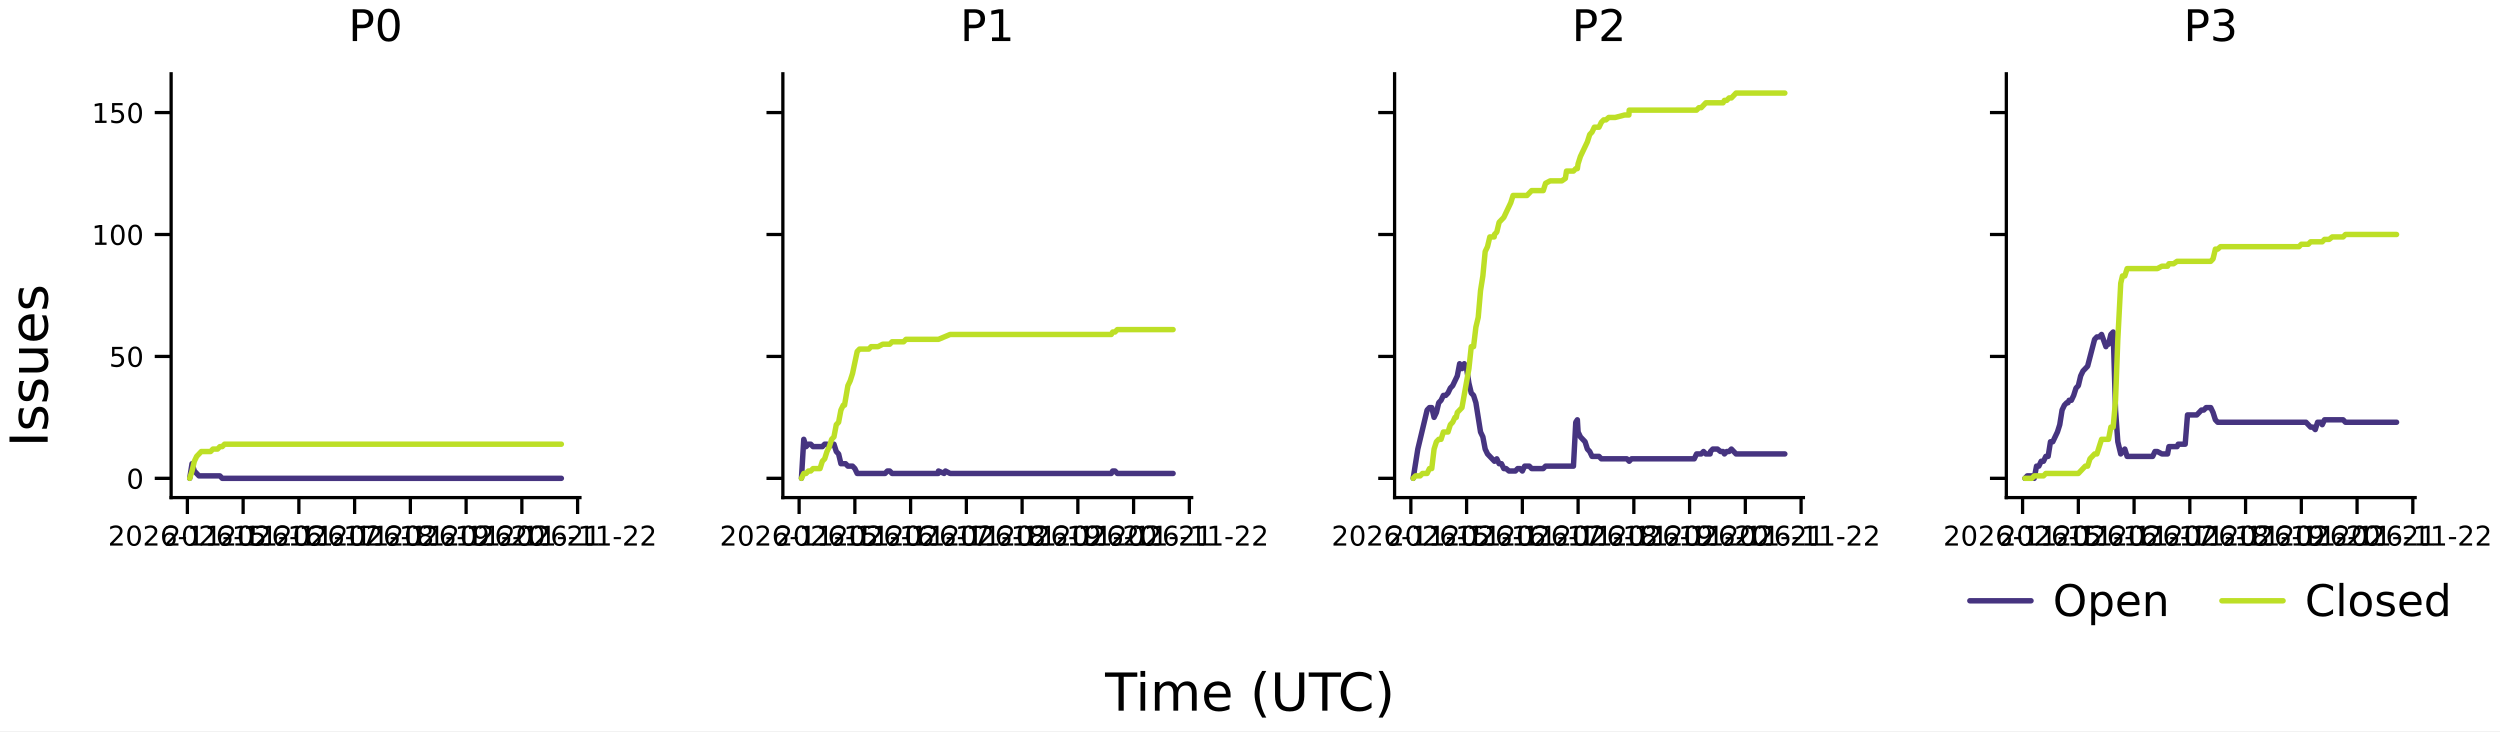
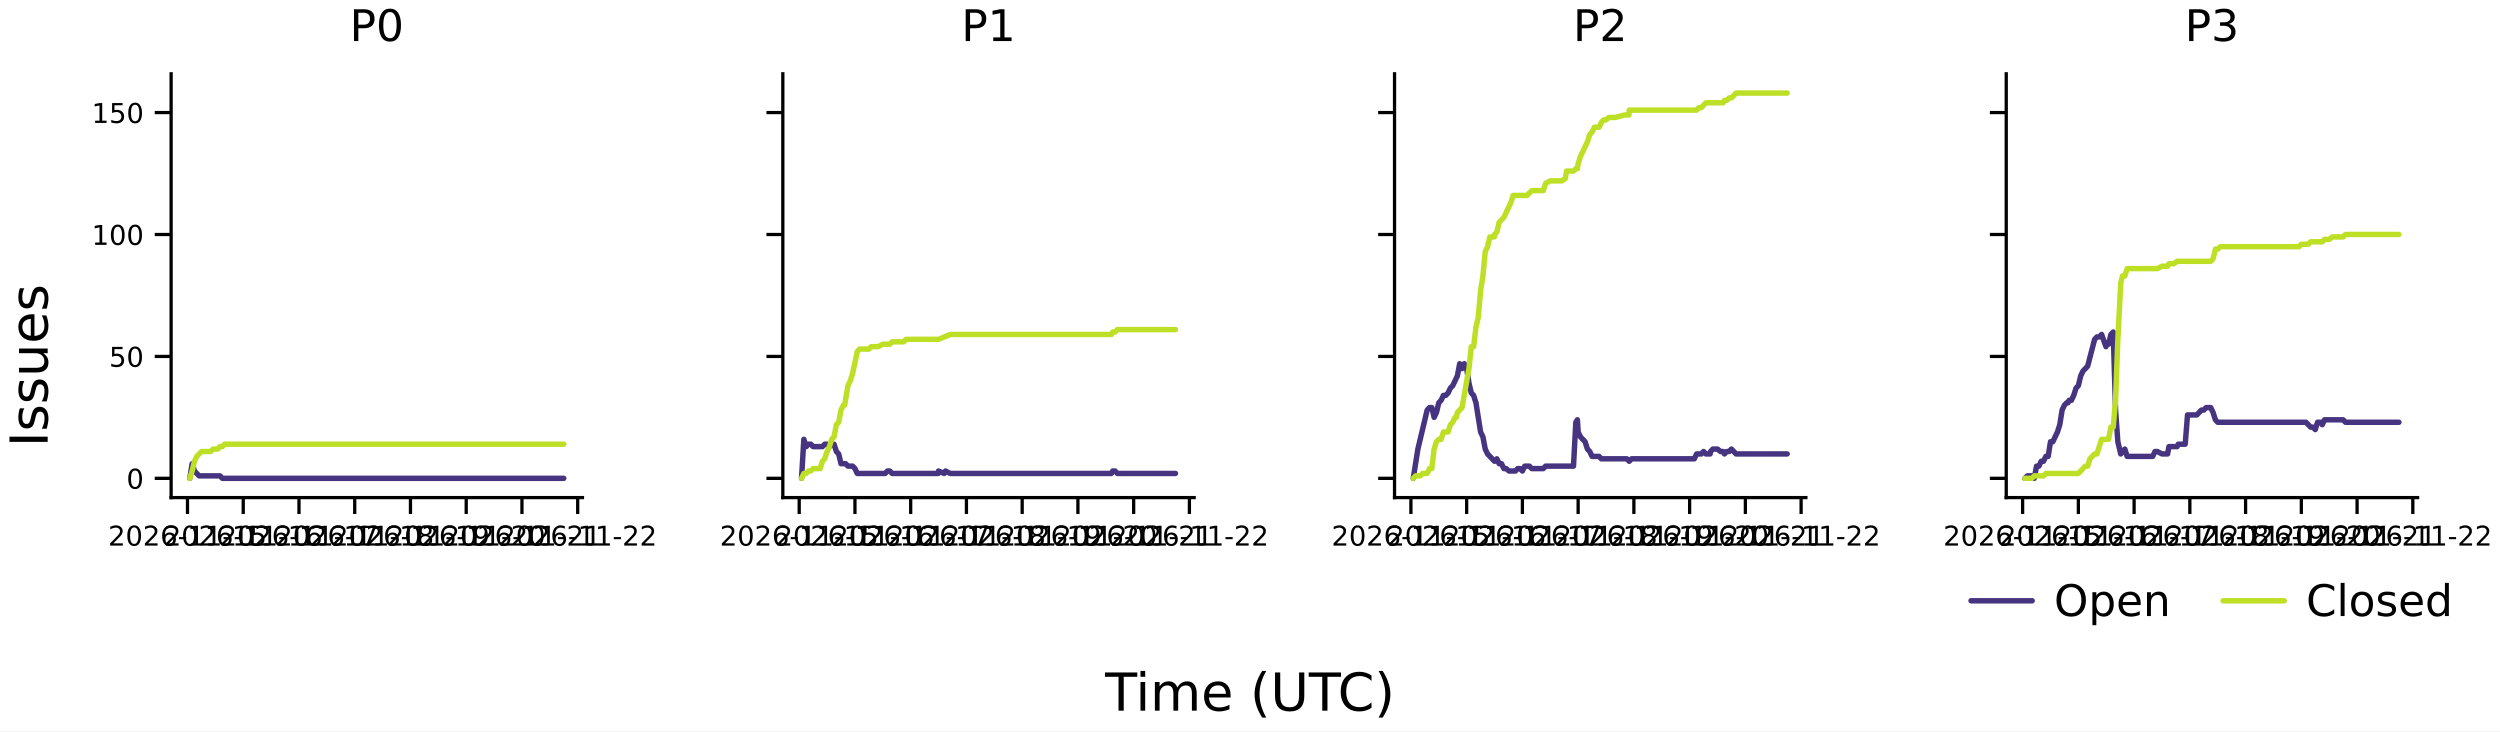
<svg xmlns="http://www.w3.org/2000/svg" xmlns:xlink="http://www.w3.org/1999/xlink" width="457.921pt" height="133.92pt" viewBox="0 0 457.921 133.92" version="1.1">
  <defs>
    <style type="text/css">*{stroke-linejoin: round; stroke-linecap: butt}</style>
  </defs>
  <g id="figure_1">
    <g id="patch_1">
      <path d="M 0 133.92  L 457.921 133.92  L 457.921 0  L 0 0  z " style="fill: #ffffff" />
    </g>
    <g id="axes_1">
      <g id="patch_2">
-         <path d="M 31.344 91.143  L 106.225 91.143  L 106.225 13.518  L 31.344 13.518  z " style="fill: #ffffff" />
+         <path d="M 31.344 91.143  L 106.688 91.143  L 106.688 13.518  L 31.344 13.518  z " style="fill: #ffffff" />
      </g>
      <g id="matplotlib.axis_1">
        <g id="xtick_1">
          <g id="line2d_1">
            <defs>
-               <path id="maede4cb2f4" d="M 0 0  L 0 3  " style="stroke: #000000; stroke-width: 0.6" />
+               <path id="md93e90c989" d="M 0 0  L 0 3  " style="stroke: #000000; stroke-width: 0.6" />
            </defs>
            <g>
-               <use xlink:href="#maede4cb2f4" x="34.322" y="91.143" style="stroke: #000000; stroke-width: 0.6" />
+               <use xlink:href="#md93e90c989" x="34.343" y="91.143" style="stroke: #000000; stroke-width: 0.6" />
            </g>
          </g>
          <g id="text_1">
-             <text style="font-size: 5px; font-family: 'DejaVu Sans', sans-serif; text-anchor: middle" x="34.322" y="99.942" transform="rotate(-0 34.32197 99.94197)">2026-11-15</text>
+             <text style="font-size: 5px; font-family: 'DejaVu Sans', sans-serif; text-anchor: middle" x="34.343" y="99.942" transform="rotate(-0 34.34304 99.94197)">2026-11-15</text>
          </g>
        </g>
        <g id="xtick_2">
          <g id="line2d_2">
            <g>
-               <use xlink:href="#maede4cb2f4" x="44.533" y="91.143" style="stroke: #000000; stroke-width: 0.6" />
+               <use xlink:href="#md93e90c989" x="44.553" y="91.143" style="stroke: #000000; stroke-width: 0.6" />
            </g>
          </g>
          <g id="text_2">
-             <text style="font-size: 5px; font-family: 'DejaVu Sans', sans-serif; text-anchor: middle" x="44.533" y="99.942" transform="rotate(-0 44.53301 99.94197)">2026-11-16</text>
+             <text style="font-size: 5px; font-family: 'DejaVu Sans', sans-serif; text-anchor: middle" x="44.553" y="99.942" transform="rotate(-0 44.55339 99.94197)">2026-11-16</text>
          </g>
        </g>
        <g id="xtick_3">
          <g id="line2d_3">
            <g>
-               <use xlink:href="#maede4cb2f4" x="54.744" y="91.143" style="stroke: #000000; stroke-width: 0.6" />
+               <use xlink:href="#md93e90c989" x="54.764" y="91.143" style="stroke: #000000; stroke-width: 0.6" />
            </g>
          </g>
          <g id="text_3">
-             <text style="font-size: 5px; font-family: 'DejaVu Sans', sans-serif; text-anchor: middle" x="54.744" y="99.942" transform="rotate(-0 54.74405 99.94197)">2026-11-17</text>
+             <text style="font-size: 5px; font-family: 'DejaVu Sans', sans-serif; text-anchor: middle" x="54.764" y="99.942" transform="rotate(-0 54.76373 99.94197)">2026-11-17</text>
          </g>
        </g>
        <g id="xtick_4">
          <g id="line2d_4">
            <g>
-               <use xlink:href="#maede4cb2f4" x="64.955" y="91.143" style="stroke: #000000; stroke-width: 0.6" />
+               <use xlink:href="#md93e90c989" x="64.974" y="91.143" style="stroke: #000000; stroke-width: 0.6" />
            </g>
          </g>
          <g id="text_4">
-             <text style="font-size: 5px; font-family: 'DejaVu Sans', sans-serif; text-anchor: middle" x="64.955" y="99.942" transform="rotate(-0 64.95509 99.94197)">2026-11-18</text>
+             <text style="font-size: 5px; font-family: 'DejaVu Sans', sans-serif; text-anchor: middle" x="64.974" y="99.942" transform="rotate(-0 64.97408 99.94197)">2026-11-18</text>
          </g>
        </g>
        <g id="xtick_5">
          <g id="line2d_5">
            <g>
-               <use xlink:href="#maede4cb2f4" x="75.166" y="91.143" style="stroke: #000000; stroke-width: 0.6" />
+               <use xlink:href="#md93e90c989" x="75.184" y="91.143" style="stroke: #000000; stroke-width: 0.6" />
            </g>
          </g>
          <g id="text_5">
-             <text style="font-size: 5px; font-family: 'DejaVu Sans', sans-serif; text-anchor: middle" x="75.166" y="99.942" transform="rotate(-0 75.16613 99.94197)">2026-11-19</text>
+             <text style="font-size: 5px; font-family: 'DejaVu Sans', sans-serif; text-anchor: middle" x="75.184" y="99.942" transform="rotate(-0 75.18443 99.94197)">2026-11-19</text>
          </g>
        </g>
        <g id="xtick_6">
          <g id="line2d_6">
            <g>
-               <use xlink:href="#maede4cb2f4" x="85.377" y="91.143" style="stroke: #000000; stroke-width: 0.6" />
+               <use xlink:href="#md93e90c989" x="85.395" y="91.143" style="stroke: #000000; stroke-width: 0.6" />
            </g>
          </g>
          <g id="text_6">
-             <text style="font-size: 5px; font-family: 'DejaVu Sans', sans-serif; text-anchor: middle" x="85.377" y="99.942" transform="rotate(-0 85.37717 99.94197)">2026-11-20</text>
+             <text style="font-size: 5px; font-family: 'DejaVu Sans', sans-serif; text-anchor: middle" x="85.395" y="99.942" transform="rotate(-0 85.39477 99.94197)">2026-11-20</text>
          </g>
        </g>
        <g id="xtick_7">
          <g id="line2d_7">
            <g>
-               <use xlink:href="#maede4cb2f4" x="95.588" y="91.143" style="stroke: #000000; stroke-width: 0.6" />
+               <use xlink:href="#md93e90c989" x="95.605" y="91.143" style="stroke: #000000; stroke-width: 0.6" />
            </g>
          </g>
          <g id="text_7">
-             <text style="font-size: 5px; font-family: 'DejaVu Sans', sans-serif; text-anchor: middle" x="95.588" y="99.942" transform="rotate(-0 95.58821 99.94197)">2026-11-21</text>
+             <text style="font-size: 5px; font-family: 'DejaVu Sans', sans-serif; text-anchor: middle" x="95.605" y="99.942" transform="rotate(-0 95.60512 99.94197)">2026-11-21</text>
          </g>
        </g>
        <g id="xtick_8">
          <g id="line2d_8">
            <g>
-               <use xlink:href="#maede4cb2f4" x="105.799" y="91.143" style="stroke: #000000; stroke-width: 0.6" />
+               <use xlink:href="#md93e90c989" x="105.815" y="91.143" style="stroke: #000000; stroke-width: 0.6" />
            </g>
          </g>
          <g id="text_8">
-             <text style="font-size: 5px; font-family: 'DejaVu Sans', sans-serif; text-anchor: middle" x="105.799" y="99.942" transform="rotate(-0 105.7992 99.94197)">2026-11-22</text>
+             <text style="font-size: 5px; font-family: 'DejaVu Sans', sans-serif; text-anchor: middle" x="105.815" y="99.942" transform="rotate(-0 105.8155 99.94197)">2026-11-22</text>
          </g>
        </g>
      </g>
      <g id="matplotlib.axis_2">
        <g id="ytick_1">
          <g id="line2d_9">
            <defs>
-               <path id="m36e706cf6b" d="M 0 0  L -3 0  " style="stroke: #000000; stroke-width: 0.6" />
+               <path id="m0c83f13d5a" d="M 0 0  L -3 0  " style="stroke: #000000; stroke-width: 0.6" />
            </defs>
            <g>
-               <use xlink:href="#m36e706cf6b" x="31.344" y="87.615" style="stroke: #000000; stroke-width: 0.6" />
+               <use xlink:href="#m0c83f13d5a" x="31.344" y="87.615" style="stroke: #000000; stroke-width: 0.6" />
            </g>
          </g>
          <g id="text_9">
            <text style="font-size: 5px; font-family: 'DejaVu Sans', sans-serif; text-anchor: end" x="26.344" y="89.514" transform="rotate(-0 26.34375 89.51415)">0</text>
          </g>
        </g>
        <g id="ytick_2">
          <g id="line2d_10">
            <g>
-               <use xlink:href="#m36e706cf6b" x="31.344" y="65.283" style="stroke: #000000; stroke-width: 0.6" />
+               <use xlink:href="#m0c83f13d5a" x="31.344" y="65.283" style="stroke: #000000; stroke-width: 0.6" />
            </g>
          </g>
          <g id="text_10">
            <text style="font-size: 5px; font-family: 'DejaVu Sans', sans-serif; text-anchor: end" x="26.344" y="67.182" transform="rotate(-0 26.34375 67.18244)">50</text>
          </g>
        </g>
        <g id="ytick_3">
          <g id="line2d_11">
            <g>
-               <use xlink:href="#m36e706cf6b" x="31.344" y="42.951" style="stroke: #000000; stroke-width: 0.6" />
+               <use xlink:href="#m0c83f13d5a" x="31.344" y="42.951" style="stroke: #000000; stroke-width: 0.6" />
            </g>
          </g>
          <g id="text_11">
            <text style="font-size: 5px; font-family: 'DejaVu Sans', sans-serif; text-anchor: end" x="26.344" y="44.851" transform="rotate(-0 26.34375 44.85073)">100</text>
          </g>
        </g>
        <g id="ytick_4">
          <g id="line2d_12">
            <g>
-               <use xlink:href="#m36e706cf6b" x="31.344" y="20.62" style="stroke: #000000; stroke-width: 0.6" />
+               <use xlink:href="#m0c83f13d5a" x="31.344" y="20.62" style="stroke: #000000; stroke-width: 0.6" />
            </g>
          </g>
          <g id="text_12">
            <text style="font-size: 5px; font-family: 'DejaVu Sans', sans-serif; text-anchor: end" x="26.344" y="22.519" transform="rotate(-0 26.34375 22.51902)">150</text>
          </g>
        </g>
      </g>
      <g id="line2d_13">
-         <path d="M 34.747 87.615  L 35.173 84.935  L 35.598 86.275  L 36.449 87.168  L 40.278 87.168  L 40.704 87.615  L 102.821 87.615  L 102.821 87.615  " clip-path="url(#pdbe4b579a2)" style="fill: none; stroke: #463480; stroke-linecap: round" />
+         <path d="M 34.768 87.615  L 35.194 84.935  L 35.619 86.275  L 36.47 87.168  L 40.299 87.168  L 40.725 87.615  L 103.263 87.615  L 103.263 87.615  " clip-path="url(#pa8d7c12f96)" style="fill: none; stroke: #463480; stroke-linecap: round" />
      </g>
      <g id="line2d_14">
-         <path d="M 34.747 87.615  L 35.173 86.275  L 35.598 84.488  L 36.024 83.595  L 36.875 82.702  L 38.577 82.702  L 39.002 82.255  L 39.853 82.255  L 40.278 81.808  L 40.704 81.808  L 41.129 81.362  L 102.821 81.362  L 102.821 81.362  " clip-path="url(#pdbe4b579a2)" style="fill: none; stroke: #bddf26; stroke-linecap: round" />
+         <path d="M 34.768 87.615  L 35.194 86.275  L 35.619 84.488  L 36.045 83.595  L 36.896 82.702  L 38.597 82.702  L 39.023 82.255  L 39.874 82.255  L 40.299 81.808  L 40.725 81.808  L 41.15 81.362  L 103.263 81.362  L 103.263 81.362  " clip-path="url(#pa8d7c12f96)" style="fill: none; stroke: #bddf26; stroke-linecap: round" />
      </g>
      <g id="patch_3">
        <path d="M 31.344 91.143  L 31.344 13.518  " style="fill: none; stroke: #000000; stroke-width: 0.6; stroke-linejoin: miter; stroke-linecap: square" />
      </g>
      <g id="patch_4">
-         <path d="M 31.344 91.143  L 106.225 91.143  " style="fill: none; stroke: #000000; stroke-width: 0.6; stroke-linejoin: miter; stroke-linecap: square" />
+         <path d="M 31.344 91.143  L 106.688 91.143  " style="fill: none; stroke: #000000; stroke-width: 0.6; stroke-linejoin: miter; stroke-linecap: square" />
      </g>
      <g id="text_13">
-         <text style="font-size: 8px; font-family: 'DejaVu Sans', sans-serif; text-anchor: middle" x="68.784" y="7.518" transform="rotate(-0 68.78423 7.518125)">P0</text>
+         <text style="font-size: 8px; font-family: 'DejaVu Sans', sans-serif; text-anchor: middle" x="69.016" y="7.518" transform="rotate(-0 69.01568 7.518125)">P0</text>
      </g>
    </g>
    <g id="axes_2">
      <g id="patch_5">
-         <path d="M 143.395 91.143  L 218.275 91.143  L 218.275 13.518  L 143.395 13.518  z " style="fill: #ffffff" />
+         <path d="M 143.389 91.143  L 218.733 91.143  L 218.733 13.518  L 143.389 13.518  z " style="fill: #ffffff" />
      </g>
      <g id="matplotlib.axis_3">
        <g id="xtick_9">
          <g id="line2d_15">
            <g>
-               <use xlink:href="#maede4cb2f4" x="146.373" y="91.143" style="stroke: #000000; stroke-width: 0.6" />
+               <use xlink:href="#md93e90c989" x="146.389" y="91.143" style="stroke: #000000; stroke-width: 0.6" />
            </g>
          </g>
          <g id="text_14">
-             <text style="font-size: 5px; font-family: 'DejaVu Sans', sans-serif; text-anchor: middle" x="146.373" y="99.942" transform="rotate(-0 146.3728 99.94197)">2026-11-15</text>
+             <text style="font-size: 5px; font-family: 'DejaVu Sans', sans-serif; text-anchor: middle" x="146.389" y="99.942" transform="rotate(-0 146.3886 99.94197)">2026-11-15</text>
          </g>
        </g>
        <g id="xtick_10">
          <g id="line2d_16">
            <g>
-               <use xlink:href="#maede4cb2f4" x="156.584" y="91.143" style="stroke: #000000; stroke-width: 0.6" />
+               <use xlink:href="#md93e90c989" x="156.599" y="91.143" style="stroke: #000000; stroke-width: 0.6" />
            </g>
          </g>
          <g id="text_15">
-             <text style="font-size: 5px; font-family: 'DejaVu Sans', sans-serif; text-anchor: middle" x="156.584" y="99.942" transform="rotate(-0 156.5838 99.94197)">2026-11-16</text>
+             <text style="font-size: 5px; font-family: 'DejaVu Sans', sans-serif; text-anchor: middle" x="156.599" y="99.942" transform="rotate(-0 156.5989 99.94197)">2026-11-16</text>
          </g>
        </g>
        <g id="xtick_11">
          <g id="line2d_17">
            <g>
-               <use xlink:href="#maede4cb2f4" x="166.795" y="91.143" style="stroke: #000000; stroke-width: 0.6" />
+               <use xlink:href="#md93e90c989" x="166.809" y="91.143" style="stroke: #000000; stroke-width: 0.6" />
            </g>
          </g>
          <g id="text_16">
-             <text style="font-size: 5px; font-family: 'DejaVu Sans', sans-serif; text-anchor: middle" x="166.795" y="99.942" transform="rotate(-0 166.7948 99.94197)">2026-11-17</text>
+             <text style="font-size: 5px; font-family: 'DejaVu Sans', sans-serif; text-anchor: middle" x="166.809" y="99.942" transform="rotate(-0 166.8093 99.94197)">2026-11-17</text>
          </g>
        </g>
        <g id="xtick_12">
          <g id="line2d_18">
            <g>
-               <use xlink:href="#maede4cb2f4" x="177.006" y="91.143" style="stroke: #000000; stroke-width: 0.6" />
+               <use xlink:href="#md93e90c989" x="177.02" y="91.143" style="stroke: #000000; stroke-width: 0.6" />
            </g>
          </g>
          <g id="text_17">
-             <text style="font-size: 5px; font-family: 'DejaVu Sans', sans-serif; text-anchor: middle" x="177.006" y="99.942" transform="rotate(-0 177.0059 99.94197)">2026-11-18</text>
+             <text style="font-size: 5px; font-family: 'DejaVu Sans', sans-serif; text-anchor: middle" x="177.02" y="99.942" transform="rotate(-0 177.0196 99.94197)">2026-11-18</text>
          </g>
        </g>
        <g id="xtick_13">
          <g id="line2d_19">
            <g>
-               <use xlink:href="#maede4cb2f4" x="187.217" y="91.143" style="stroke: #000000; stroke-width: 0.6" />
+               <use xlink:href="#md93e90c989" x="187.23" y="91.143" style="stroke: #000000; stroke-width: 0.6" />
            </g>
          </g>
          <g id="text_18">
-             <text style="font-size: 5px; font-family: 'DejaVu Sans', sans-serif; text-anchor: middle" x="187.217" y="99.942" transform="rotate(-0 187.2169 99.94197)">2026-11-19</text>
+             <text style="font-size: 5px; font-family: 'DejaVu Sans', sans-serif; text-anchor: middle" x="187.23" y="99.942" transform="rotate(-0 187.23 99.94197)">2026-11-19</text>
          </g>
        </g>
        <g id="xtick_14">
          <g id="line2d_20">
            <g>
-               <use xlink:href="#maede4cb2f4" x="197.428" y="91.143" style="stroke: #000000; stroke-width: 0.6" />
+               <use xlink:href="#md93e90c989" x="197.44" y="91.143" style="stroke: #000000; stroke-width: 0.6" />
            </g>
          </g>
          <g id="text_19">
-             <text style="font-size: 5px; font-family: 'DejaVu Sans', sans-serif; text-anchor: middle" x="197.428" y="99.942" transform="rotate(-0 197.428 99.94197)">2026-11-20</text>
+             <text style="font-size: 5px; font-family: 'DejaVu Sans', sans-serif; text-anchor: middle" x="197.44" y="99.942" transform="rotate(-0 197.4403 99.94197)">2026-11-20</text>
          </g>
        </g>
        <g id="xtick_15">
          <g id="line2d_21">
            <g>
-               <use xlink:href="#maede4cb2f4" x="207.639" y="91.143" style="stroke: #000000; stroke-width: 0.6" />
+               <use xlink:href="#md93e90c989" x="207.651" y="91.143" style="stroke: #000000; stroke-width: 0.6" />
            </g>
          </g>
          <g id="text_20">
-             <text style="font-size: 5px; font-family: 'DejaVu Sans', sans-serif; text-anchor: middle" x="207.639" y="99.942" transform="rotate(-0 207.639 99.94197)">2026-11-21</text>
+             <text style="font-size: 5px; font-family: 'DejaVu Sans', sans-serif; text-anchor: middle" x="207.651" y="99.942" transform="rotate(-0 207.6507 99.94197)">2026-11-21</text>
          </g>
        </g>
        <g id="xtick_16">
          <g id="line2d_22">
            <g>
-               <use xlink:href="#maede4cb2f4" x="217.85" y="91.143" style="stroke: #000000; stroke-width: 0.6" />
+               <use xlink:href="#md93e90c989" x="217.861" y="91.143" style="stroke: #000000; stroke-width: 0.6" />
            </g>
          </g>
          <g id="text_21">
-             <text style="font-size: 5px; font-family: 'DejaVu Sans', sans-serif; text-anchor: middle" x="217.85" y="99.942" transform="rotate(-0 217.85 99.94197)">2026-11-22</text>
+             <text style="font-size: 5px; font-family: 'DejaVu Sans', sans-serif; text-anchor: middle" x="217.861" y="99.942" transform="rotate(-0 217.861 99.94197)">2026-11-22</text>
          </g>
        </g>
      </g>
      <g id="matplotlib.axis_4">
        <g id="ytick_5">
          <g id="line2d_23">
            <g>
-               <use xlink:href="#m36e706cf6b" x="143.395" y="87.615" style="stroke: #000000; stroke-width: 0.6" />
+               <use xlink:href="#m0c83f13d5a" x="143.389" y="87.615" style="stroke: #000000; stroke-width: 0.6" />
            </g>
          </g>
        </g>
        <g id="ytick_6">
          <g id="line2d_24">
            <g>
-               <use xlink:href="#m36e706cf6b" x="143.395" y="65.283" style="stroke: #000000; stroke-width: 0.6" />
+               <use xlink:href="#m0c83f13d5a" x="143.389" y="65.283" style="stroke: #000000; stroke-width: 0.6" />
            </g>
          </g>
        </g>
        <g id="ytick_7">
          <g id="line2d_25">
            <g>
-               <use xlink:href="#m36e706cf6b" x="143.395" y="42.951" style="stroke: #000000; stroke-width: 0.6" />
+               <use xlink:href="#m0c83f13d5a" x="143.389" y="42.951" style="stroke: #000000; stroke-width: 0.6" />
            </g>
          </g>
        </g>
        <g id="ytick_8">
          <g id="line2d_26">
            <g>
-               <use xlink:href="#m36e706cf6b" x="143.395" y="20.62" style="stroke: #000000; stroke-width: 0.6" />
+               <use xlink:href="#m0c83f13d5a" x="143.389" y="20.62" style="stroke: #000000; stroke-width: 0.6" />
            </g>
          </g>
        </g>
      </g>
      <g id="line2d_27">
-         <path d="M 146.798 87.615  L 147.224 80.469  L 147.649 81.808  L 148.075 81.362  L 148.5 81.362  L 148.926 81.808  L 150.627 81.808  L 151.053 81.362  L 151.478 81.362  L 151.904 81.808  L 152.329 81.362  L 152.755 81.362  L 153.18 82.702  L 153.606 83.148  L 154.031 84.935  L 154.882 84.935  L 155.307 85.382  L 156.158 85.382  L 156.584 85.828  L 157.009 86.721  L 162.115 86.721  L 162.54 86.275  L 162.966 86.275  L 163.398 86.721  L 171.851 86.721  L 171.9 86.275  L 172.929 86.721  L 173.177 86.275  L 174.028 86.721  L 203.555 86.721  L 203.81 86.275  L 204.235 86.275  L 204.661 86.721  L 214.872 86.721  L 214.872 86.721  " clip-path="url(#pbb6502c6ea)" style="fill: none; stroke: #463480; stroke-linecap: round" />
+         <path d="M 146.814 87.615  L 147.239 80.469  L 147.665 81.808  L 148.09 81.362  L 148.516 81.362  L 148.941 81.808  L 150.643 81.808  L 151.068 81.362  L 151.494 81.362  L 151.919 81.808  L 152.345 81.362  L 152.77 81.362  L 153.195 82.702  L 153.621 83.148  L 154.046 84.935  L 154.897 84.935  L 155.323 85.382  L 156.174 85.382  L 156.599 85.828  L 157.024 86.721  L 162.13 86.721  L 162.555 86.275  L 162.98 86.275  L 163.413 86.721  L 171.865 86.721  L 171.914 86.275  L 172.943 86.721  L 173.191 86.275  L 174.042 86.721  L 203.567 86.721  L 203.822 86.275  L 204.247 86.275  L 204.673 86.721  L 215.308 86.721  L 215.308 86.721  " clip-path="url(#pe327326e2c)" style="fill: none; stroke: #463480; stroke-linecap: round" />
      </g>
      <g id="line2d_28">
-         <path d="M 146.798 87.615  L 147.224 86.721  L 147.649 86.721  L 148.075 86.275  L 148.5 86.275  L 148.926 85.828  L 150.202 85.828  L 150.627 84.488  L 151.053 84.042  L 151.478 82.702  L 151.904 81.808  L 152.329 80.469  L 152.755 80.022  L 153.18 77.789  L 153.606 77.342  L 154.031 75.109  L 154.457 74.216  L 154.691 74.216  L 155.307 70.643  L 155.733 69.749  L 156.158 68.409  L 157.009 64.39  L 157.435 63.943  L 159.137 63.943  L 159.562 63.496  L 160.838 63.496  L 161.689 63.05  L 162.966 63.05  L 163.398 62.603  L 165.518 62.603  L 165.944 62.157  L 171.9 62.157  L 174.028 61.263  L 203.555 61.263  L 203.81 60.817  L 204.235 60.817  L 204.661 60.37  L 214.872 60.37  L 214.872 60.37  " clip-path="url(#pbb6502c6ea)" style="fill: none; stroke: #bddf26; stroke-linecap: round" />
+         <path d="M 146.814 87.615  L 147.239 86.721  L 147.665 86.721  L 148.09 86.275  L 148.516 86.275  L 148.941 85.828  L 150.217 85.828  L 150.643 84.488  L 151.068 84.042  L 151.494 82.702  L 151.919 81.808  L 152.345 80.469  L 152.77 80.022  L 153.195 77.789  L 153.621 77.342  L 154.046 75.109  L 154.472 74.216  L 154.706 74.216  L 155.323 70.643  L 155.748 69.749  L 156.174 68.409  L 157.024 64.39  L 157.45 63.943  L 159.152 63.943  L 159.577 63.496  L 160.853 63.496  L 161.704 63.05  L 162.98 63.05  L 163.413 62.603  L 165.533 62.603  L 165.958 62.157  L 171.914 62.157  L 174.042 61.263  L 203.567 61.263  L 203.822 60.817  L 204.247 60.817  L 204.673 60.37  L 215.308 60.37  L 215.308 60.37  " clip-path="url(#pe327326e2c)" style="fill: none; stroke: #bddf26; stroke-linecap: round" />
      </g>
      <g id="patch_6">
-         <path d="M 143.395 91.143  L 143.395 13.518  " style="fill: none; stroke: #000000; stroke-width: 0.6; stroke-linejoin: miter; stroke-linecap: square" />
+         <path d="M 143.389 91.143  L 143.389 13.518  " style="fill: none; stroke: #000000; stroke-width: 0.6; stroke-linejoin: miter; stroke-linecap: square" />
      </g>
      <g id="patch_7">
-         <path d="M 143.395 91.143  L 218.275 91.143  " style="fill: none; stroke: #000000; stroke-width: 0.6; stroke-linejoin: miter; stroke-linecap: square" />
+         <path d="M 143.389 91.143  L 218.733 91.143  " style="fill: none; stroke: #000000; stroke-width: 0.6; stroke-linejoin: miter; stroke-linecap: square" />
      </g>
      <g id="text_22">
-         <text style="font-size: 8px; font-family: 'DejaVu Sans', sans-serif; text-anchor: middle" x="180.835" y="7.518" transform="rotate(-0 180.835 7.518125)">P1</text>
+         <text style="font-size: 8px; font-family: 'DejaVu Sans', sans-serif; text-anchor: middle" x="181.061" y="7.518" transform="rotate(-0 181.0612 7.518125)">P1</text>
      </g>
    </g>
    <g id="axes_3">
      <g id="patch_8">
-         <path d="M 255.445 91.143  L 330.326 91.143  L 330.326 13.518  L 255.445 13.518  z " style="fill: #ffffff" />
+         <path d="M 255.435 91.143  L 330.779 91.143  L 330.779 13.518  L 255.435 13.518  z " style="fill: #ffffff" />
      </g>
      <g id="matplotlib.axis_5">
        <g id="xtick_17">
          <g id="line2d_29">
            <g>
-               <use xlink:href="#maede4cb2f4" x="258.424" y="91.143" style="stroke: #000000; stroke-width: 0.6" />
+               <use xlink:href="#md93e90c989" x="258.434" y="91.143" style="stroke: #000000; stroke-width: 0.6" />
            </g>
          </g>
          <g id="text_23">
-             <text style="font-size: 5px; font-family: 'DejaVu Sans', sans-serif; text-anchor: middle" x="258.424" y="99.942" transform="rotate(-0 258.4236 99.94197)">2026-11-15</text>
+             <text style="font-size: 5px; font-family: 'DejaVu Sans', sans-serif; text-anchor: middle" x="258.434" y="99.942" transform="rotate(-0 258.4342 99.94197)">2026-11-15</text>
          </g>
        </g>
        <g id="xtick_18">
          <g id="line2d_30">
            <g>
-               <use xlink:href="#maede4cb2f4" x="268.635" y="91.143" style="stroke: #000000; stroke-width: 0.6" />
+               <use xlink:href="#md93e90c989" x="268.645" y="91.143" style="stroke: #000000; stroke-width: 0.6" />
            </g>
          </g>
          <g id="text_24">
-             <text style="font-size: 5px; font-family: 'DejaVu Sans', sans-serif; text-anchor: middle" x="268.635" y="99.942" transform="rotate(-0 268.6346 99.94197)">2026-11-16</text>
+             <text style="font-size: 5px; font-family: 'DejaVu Sans', sans-serif; text-anchor: middle" x="268.645" y="99.942" transform="rotate(-0 268.6445 99.94197)">2026-11-16</text>
          </g>
        </g>
        <g id="xtick_19">
          <g id="line2d_31">
            <g>
-               <use xlink:href="#maede4cb2f4" x="278.846" y="91.143" style="stroke: #000000; stroke-width: 0.6" />
+               <use xlink:href="#md93e90c989" x="278.855" y="91.143" style="stroke: #000000; stroke-width: 0.6" />
            </g>
          </g>
          <g id="text_25">
-             <text style="font-size: 5px; font-family: 'DejaVu Sans', sans-serif; text-anchor: middle" x="278.846" y="99.942" transform="rotate(-0 278.8456 99.94197)">2026-11-17</text>
+             <text style="font-size: 5px; font-family: 'DejaVu Sans', sans-serif; text-anchor: middle" x="278.855" y="99.942" transform="rotate(-0 278.8549 99.94197)">2026-11-17</text>
          </g>
        </g>
        <g id="xtick_20">
          <g id="line2d_32">
            <g>
-               <use xlink:href="#maede4cb2f4" x="289.057" y="91.143" style="stroke: #000000; stroke-width: 0.6" />
+               <use xlink:href="#md93e90c989" x="289.065" y="91.143" style="stroke: #000000; stroke-width: 0.6" />
            </g>
          </g>
          <g id="text_26">
-             <text style="font-size: 5px; font-family: 'DejaVu Sans', sans-serif; text-anchor: middle" x="289.057" y="99.942" transform="rotate(-0 289.0567 99.94197)">2026-11-18</text>
+             <text style="font-size: 5px; font-family: 'DejaVu Sans', sans-serif; text-anchor: middle" x="289.065" y="99.942" transform="rotate(-0 289.0652 99.94197)">2026-11-18</text>
          </g>
        </g>
        <g id="xtick_21">
          <g id="line2d_33">
            <g>
-               <use xlink:href="#maede4cb2f4" x="299.268" y="91.143" style="stroke: #000000; stroke-width: 0.6" />
+               <use xlink:href="#md93e90c989" x="299.276" y="91.143" style="stroke: #000000; stroke-width: 0.6" />
            </g>
          </g>
          <g id="text_27">
-             <text style="font-size: 5px; font-family: 'DejaVu Sans', sans-serif; text-anchor: middle" x="299.268" y="99.942" transform="rotate(-0 299.2677 99.94197)">2026-11-19</text>
+             <text style="font-size: 5px; font-family: 'DejaVu Sans', sans-serif; text-anchor: middle" x="299.276" y="99.942" transform="rotate(-0 299.2755 99.94197)">2026-11-19</text>
          </g>
        </g>
        <g id="xtick_22">
          <g id="line2d_34">
            <g>
-               <use xlink:href="#maede4cb2f4" x="309.479" y="91.143" style="stroke: #000000; stroke-width: 0.6" />
+               <use xlink:href="#md93e90c989" x="309.486" y="91.143" style="stroke: #000000; stroke-width: 0.6" />
            </g>
          </g>
          <g id="text_28">
-             <text style="font-size: 5px; font-family: 'DejaVu Sans', sans-serif; text-anchor: middle" x="309.479" y="99.942" transform="rotate(-0 309.4788 99.94197)">2026-11-20</text>
+             <text style="font-size: 5px; font-family: 'DejaVu Sans', sans-serif; text-anchor: middle" x="309.486" y="99.942" transform="rotate(-0 309.4859 99.94197)">2026-11-20</text>
          </g>
        </g>
        <g id="xtick_23">
          <g id="line2d_35">
            <g>
-               <use xlink:href="#maede4cb2f4" x="319.69" y="91.143" style="stroke: #000000; stroke-width: 0.6" />
+               <use xlink:href="#md93e90c989" x="319.696" y="91.143" style="stroke: #000000; stroke-width: 0.6" />
            </g>
          </g>
          <g id="text_29">
-             <text style="font-size: 5px; font-family: 'DejaVu Sans', sans-serif; text-anchor: middle" x="319.69" y="99.942" transform="rotate(-0 319.6898 99.94197)">2026-11-21</text>
+             <text style="font-size: 5px; font-family: 'DejaVu Sans', sans-serif; text-anchor: middle" x="319.696" y="99.942" transform="rotate(-0 319.6962 99.94197)">2026-11-21</text>
          </g>
        </g>
        <g id="xtick_24">
          <g id="line2d_36">
            <g>
-               <use xlink:href="#maede4cb2f4" x="329.901" y="91.143" style="stroke: #000000; stroke-width: 0.6" />
+               <use xlink:href="#md93e90c989" x="329.907" y="91.143" style="stroke: #000000; stroke-width: 0.6" />
            </g>
          </g>
          <g id="text_30">
-             <text style="font-size: 5px; font-family: 'DejaVu Sans', sans-serif; text-anchor: middle" x="329.901" y="99.942" transform="rotate(-0 329.9008 99.94197)">2026-11-22</text>
+             <text style="font-size: 5px; font-family: 'DejaVu Sans', sans-serif; text-anchor: middle" x="329.907" y="99.942" transform="rotate(-0 329.9066 99.94197)">2026-11-22</text>
          </g>
        </g>
      </g>
      <g id="matplotlib.axis_6">
        <g id="ytick_9">
          <g id="line2d_37">
            <g>
-               <use xlink:href="#m36e706cf6b" x="255.445" y="87.615" style="stroke: #000000; stroke-width: 0.6" />
+               <use xlink:href="#m0c83f13d5a" x="255.435" y="87.615" style="stroke: #000000; stroke-width: 0.6" />
            </g>
          </g>
        </g>
        <g id="ytick_10">
          <g id="line2d_38">
            <g>
-               <use xlink:href="#m36e706cf6b" x="255.445" y="65.283" style="stroke: #000000; stroke-width: 0.6" />
+               <use xlink:href="#m0c83f13d5a" x="255.435" y="65.283" style="stroke: #000000; stroke-width: 0.6" />
            </g>
          </g>
        </g>
        <g id="ytick_11">
          <g id="line2d_39">
            <g>
-               <use xlink:href="#m36e706cf6b" x="255.445" y="42.951" style="stroke: #000000; stroke-width: 0.6" />
+               <use xlink:href="#m0c83f13d5a" x="255.435" y="42.951" style="stroke: #000000; stroke-width: 0.6" />
            </g>
          </g>
        </g>
        <g id="ytick_12">
          <g id="line2d_40">
            <g>
-               <use xlink:href="#m36e706cf6b" x="255.445" y="20.62" style="stroke: #000000; stroke-width: 0.6" />
+               <use xlink:href="#m0c83f13d5a" x="255.435" y="20.62" style="stroke: #000000; stroke-width: 0.6" />
            </g>
          </g>
        </g>
      </g>
      <g id="line2d_41">
-         <path d="M 258.849 87.615  L 259.7 82.255  L 261.402 75.109  L 261.827 74.662  L 262.253 74.662  L 262.678 76.449  L 263.104 75.556  L 263.529 73.769  L 263.955 73.322  L 264.38 72.429  L 264.805 72.429  L 265.231 71.983  L 265.656 71.089  L 266.082 70.643  L 266.933 68.856  L 267.358 66.623  L 267.784 67.516  L 268.209 66.623  L 268.635 67.516  L 269.06 70.196  L 269.486 71.983  L 269.911 72.429  L 270.336 73.769  L 271.187 79.129  L 271.613 80.022  L 272.038 82.255  L 272.464 83.148  L 273.74 84.488  L 274.166 84.042  L 274.591 84.935  L 275.016 84.935  L 275.449 85.828  L 275.867 85.828  L 276.399 86.275  L 277.569 86.275  L 277.995 85.828  L 278.42 85.828  L 278.846 86.275  L 279.271 85.382  L 280.122 85.382  L 280.547 85.828  L 282.675 85.828  L 283.1 85.382  L 288.206 85.382  L 288.631 77.342  L 288.922 76.896  L 289.057 79.129  L 289.482 80.022  L 290.333 80.915  L 290.759 82.255  L 291.184 82.702  L 291.609 83.595  L 292.886 83.595  L 293.311 84.042  L 297.991 84.042  L 298.417 84.488  L 298.842 84.042  L 310.33 84.042  L 310.755 83.148  L 311.606 83.148  L 312.032 82.702  L 312.457 83.148  L 313.237 83.148  L 313.308 82.702  L 313.733 82.255  L 314.584 82.255  L 315.137 82.702  L 315.605 82.702  L 315.861 83.148  L 316.286 82.702  L 316.712 82.702  L 317.137 82.255  L 317.988 83.148  L 326.923 83.148  L 326.923 83.148  " clip-path="url(#pda29e6a2fb)" style="fill: none; stroke: #463480; stroke-linecap: round" />
+         <path d="M 258.86 87.615  L 259.71 82.255  L 261.412 75.109  L 261.838 74.662  L 262.263 74.662  L 262.688 76.449  L 263.114 75.556  L 263.539 73.769  L 263.965 73.322  L 264.39 72.429  L 264.816 72.429  L 265.241 71.983  L 265.666 71.089  L 266.092 70.643  L 266.943 68.856  L 267.368 66.623  L 267.794 67.516  L 268.219 66.623  L 268.645 67.516  L 269.07 70.196  L 269.495 71.983  L 269.921 72.429  L 270.346 73.769  L 271.197 79.129  L 271.623 80.022  L 272.048 82.255  L 272.473 83.148  L 273.75 84.488  L 274.175 84.042  L 274.601 84.935  L 275.026 84.935  L 275.458 85.828  L 275.877 85.828  L 276.409 86.275  L 277.579 86.275  L 278.004 85.828  L 278.429 85.828  L 278.855 86.275  L 279.28 85.382  L 280.131 85.382  L 280.557 85.828  L 282.684 85.828  L 283.109 85.382  L 288.214 85.382  L 288.64 77.342  L 288.93 76.896  L 289.065 79.129  L 289.491 80.022  L 290.341 80.915  L 290.767 82.255  L 291.192 82.702  L 291.618 83.595  L 292.894 83.595  L 293.32 84.042  L 297.999 84.042  L 298.425 84.488  L 298.85 84.042  L 310.337 84.042  L 310.762 83.148  L 311.613 83.148  L 312.038 82.702  L 312.464 83.148  L 313.244 83.148  L 313.315 82.702  L 313.74 82.255  L 314.591 82.255  L 315.144 82.702  L 315.612 82.702  L 315.867 83.148  L 316.293 82.702  L 316.718 82.702  L 317.144 82.255  L 317.995 83.148  L 327.354 83.148  L 327.354 83.148  " clip-path="url(#p90de9d0f3f)" style="fill: none; stroke: #463480; stroke-linecap: round" />
      </g>
      <g id="line2d_42">
-         <path d="M 258.849 87.615  L 259.274 87.168  L 260.125 87.168  L 260.551 86.721  L 261.402 86.721  L 261.827 85.828  L 262.253 85.828  L 262.678 82.255  L 263.104 80.915  L 263.529 80.469  L 263.955 80.469  L 264.38 79.129  L 265.231 79.129  L 265.656 77.789  L 266.082 77.342  L 266.507 76.449  L 266.741 76.449  L 266.933 75.556  L 267.784 74.662  L 269.06 67.516  L 269.486 63.496  L 269.911 63.496  L 270.336 59.923  L 270.762 58.137  L 271.187 53.224  L 271.613 50.544  L 272.038 46.078  L 272.464 45.184  L 272.889 43.398  L 273.69 43.398  L 273.74 42.951  L 274.166 42.505  L 274.591 40.718  L 275.449 39.825  L 276.718 37.145  L 277.144 35.805  L 279.697 35.805  L 280.547 34.912  L 282.675 34.912  L 283.1 33.572  L 283.951 33.125  L 286.078 33.125  L 286.724 32.679  L 286.929 31.339  L 288.206 31.339  L 288.631 30.892  L 288.922 30.892  L 289.057 29.999  L 289.482 28.659  L 290.759 25.979  L 291.184 24.639  L 291.609 24.193  L 292.035 23.299  L 292.886 23.299  L 293.311 22.406  L 293.737 21.96  L 294.162 21.96  L 294.673 21.513  L 295.864 21.513  L 297.566 21.066  L 298.36 21.066  L 298.417 20.173  L 310.755 20.173  L 311.181 19.726  L 311.606 19.726  L 312.457 18.833  L 315.605 18.833  L 315.861 18.386  L 316.286 18.386  L 316.712 17.94  L 317.137 17.94  L 317.988 17.047  L 326.923 17.047  L 326.923 17.047  " clip-path="url(#pda29e6a2fb)" style="fill: none; stroke: #bddf26; stroke-linecap: round" />
+         <path d="M 258.86 87.615  L 259.285 87.168  L 260.136 87.168  L 260.561 86.721  L 261.412 86.721  L 261.838 85.828  L 262.263 85.828  L 262.688 82.255  L 263.114 80.915  L 263.539 80.469  L 263.965 80.469  L 264.39 79.129  L 265.241 79.129  L 265.666 77.789  L 266.092 77.342  L 266.517 76.449  L 266.751 76.449  L 266.943 75.556  L 267.794 74.662  L 269.07 67.516  L 269.495 63.496  L 269.921 63.496  L 270.346 59.923  L 270.772 58.137  L 271.197 53.224  L 271.623 50.544  L 272.048 46.078  L 272.473 45.184  L 272.899 43.398  L 273.7 43.398  L 273.75 42.951  L 274.175 42.505  L 274.601 40.718  L 275.458 39.825  L 276.728 37.145  L 277.153 35.805  L 279.706 35.805  L 280.557 34.912  L 282.684 34.912  L 283.109 33.572  L 283.96 33.125  L 286.087 33.125  L 286.732 32.679  L 286.938 31.339  L 288.214 31.339  L 288.64 30.892  L 288.93 30.892  L 289.065 29.999  L 289.491 28.659  L 290.767 25.979  L 291.192 24.639  L 291.618 24.193  L 292.043 23.299  L 292.894 23.299  L 293.32 22.406  L 293.745 21.96  L 294.17 21.96  L 294.681 21.513  L 295.872 21.513  L 297.574 21.066  L 298.368 21.066  L 298.425 20.173  L 310.762 20.173  L 311.188 19.726  L 311.613 19.726  L 312.464 18.833  L 315.612 18.833  L 315.867 18.386  L 316.293 18.386  L 316.718 17.94  L 317.144 17.94  L 317.995 17.047  L 327.354 17.047  L 327.354 17.047  " clip-path="url(#p90de9d0f3f)" style="fill: none; stroke: #bddf26; stroke-linecap: round" />
      </g>
      <g id="patch_9">
-         <path d="M 255.445 91.143  L 255.445 13.518  " style="fill: none; stroke: #000000; stroke-width: 0.6; stroke-linejoin: miter; stroke-linecap: square" />
+         <path d="M 255.435 91.143  L 255.435 13.518  " style="fill: none; stroke: #000000; stroke-width: 0.6; stroke-linejoin: miter; stroke-linecap: square" />
      </g>
      <g id="patch_10">
-         <path d="M 255.445 91.143  L 330.326 91.143  " style="fill: none; stroke: #000000; stroke-width: 0.6; stroke-linejoin: miter; stroke-linecap: square" />
+         <path d="M 255.435 91.143  L 330.779 91.143  " style="fill: none; stroke: #000000; stroke-width: 0.6; stroke-linejoin: miter; stroke-linecap: square" />
      </g>
      <g id="text_31">
-         <text style="font-size: 8px; font-family: 'DejaVu Sans', sans-serif; text-anchor: middle" x="292.886" y="7.518" transform="rotate(-0 292.8858 7.518125)">P2</text>
+         <text style="font-size: 8px; font-family: 'DejaVu Sans', sans-serif; text-anchor: middle" x="293.107" y="7.518" transform="rotate(-0 293.1068 7.518125)">P2</text>
      </g>
    </g>
    <g id="axes_4">
      <g id="patch_11">
-         <path d="M 367.496 91.143  L 442.377 91.143  L 442.377 13.518  L 367.496 13.518  z " style="fill: #ffffff" />
+         <path d="M 367.48 91.143  L 442.824 91.143  L 442.824 13.518  L 367.48 13.518  z " style="fill: #ffffff" />
      </g>
      <g id="matplotlib.axis_7">
        <g id="xtick_25">
          <g id="line2d_43">
            <g>
-               <use xlink:href="#maede4cb2f4" x="370.474" y="91.143" style="stroke: #000000; stroke-width: 0.6" />
+               <use xlink:href="#md93e90c989" x="370.48" y="91.143" style="stroke: #000000; stroke-width: 0.6" />
            </g>
          </g>
          <g id="text_32">
-             <text style="font-size: 5px; font-family: 'DejaVu Sans', sans-serif; text-anchor: middle" x="370.474" y="99.942" transform="rotate(-0 370.4744 99.94197)">2026-11-15</text>
+             <text style="font-size: 5px; font-family: 'DejaVu Sans', sans-serif; text-anchor: middle" x="370.48" y="99.942" transform="rotate(-0 370.4797 99.94197)">2026-11-15</text>
          </g>
        </g>
        <g id="xtick_26">
          <g id="line2d_44">
            <g>
-               <use xlink:href="#maede4cb2f4" x="380.685" y="91.143" style="stroke: #000000; stroke-width: 0.6" />
+               <use xlink:href="#md93e90c989" x="380.69" y="91.143" style="stroke: #000000; stroke-width: 0.6" />
            </g>
          </g>
          <g id="text_33">
-             <text style="font-size: 5px; font-family: 'DejaVu Sans', sans-serif; text-anchor: middle" x="380.685" y="99.942" transform="rotate(-0 380.6854 99.94197)">2026-11-16</text>
+             <text style="font-size: 5px; font-family: 'DejaVu Sans', sans-serif; text-anchor: middle" x="380.69" y="99.942" transform="rotate(-0 380.6901 99.94197)">2026-11-16</text>
          </g>
        </g>
        <g id="xtick_27">
          <g id="line2d_45">
            <g>
-               <use xlink:href="#maede4cb2f4" x="390.896" y="91.143" style="stroke: #000000; stroke-width: 0.6" />
+               <use xlink:href="#md93e90c989" x="390.9" y="91.143" style="stroke: #000000; stroke-width: 0.6" />
            </g>
          </g>
          <g id="text_34">
-             <text style="font-size: 5px; font-family: 'DejaVu Sans', sans-serif; text-anchor: middle" x="390.896" y="99.942" transform="rotate(-0 390.8964 99.94197)">2026-11-17</text>
+             <text style="font-size: 5px; font-family: 'DejaVu Sans', sans-serif; text-anchor: middle" x="390.9" y="99.942" transform="rotate(-0 390.9004 99.94197)">2026-11-17</text>
          </g>
        </g>
        <g id="xtick_28">
          <g id="line2d_46">
            <g>
-               <use xlink:href="#maede4cb2f4" x="401.107" y="91.143" style="stroke: #000000; stroke-width: 0.6" />
+               <use xlink:href="#md93e90c989" x="401.111" y="91.143" style="stroke: #000000; stroke-width: 0.6" />
            </g>
          </g>
          <g id="text_35">
-             <text style="font-size: 5px; font-family: 'DejaVu Sans', sans-serif; text-anchor: middle" x="401.107" y="99.942" transform="rotate(-0 401.1075 99.94197)">2026-11-18</text>
+             <text style="font-size: 5px; font-family: 'DejaVu Sans', sans-serif; text-anchor: middle" x="401.111" y="99.942" transform="rotate(-0 401.1108 99.94197)">2026-11-18</text>
          </g>
        </g>
        <g id="xtick_29">
          <g id="line2d_47">
            <g>
-               <use xlink:href="#maede4cb2f4" x="411.319" y="91.143" style="stroke: #000000; stroke-width: 0.6" />
+               <use xlink:href="#md93e90c989" x="411.321" y="91.143" style="stroke: #000000; stroke-width: 0.6" />
            </g>
          </g>
          <g id="text_36">
-             <text style="font-size: 5px; font-family: 'DejaVu Sans', sans-serif; text-anchor: middle" x="411.319" y="99.942" transform="rotate(-0 411.3185 99.94197)">2026-11-19</text>
+             <text style="font-size: 5px; font-family: 'DejaVu Sans', sans-serif; text-anchor: middle" x="411.321" y="99.942" transform="rotate(-0 411.3211 99.94197)">2026-11-19</text>
          </g>
        </g>
        <g id="xtick_30">
          <g id="line2d_48">
            <g>
-               <use xlink:href="#maede4cb2f4" x="421.53" y="91.143" style="stroke: #000000; stroke-width: 0.6" />
+               <use xlink:href="#md93e90c989" x="421.531" y="91.143" style="stroke: #000000; stroke-width: 0.6" />
            </g>
          </g>
          <g id="text_37">
-             <text style="font-size: 5px; font-family: 'DejaVu Sans', sans-serif; text-anchor: middle" x="421.53" y="99.942" transform="rotate(-0 421.5296 99.94197)">2026-11-20</text>
+             <text style="font-size: 5px; font-family: 'DejaVu Sans', sans-serif; text-anchor: middle" x="421.531" y="99.942" transform="rotate(-0 421.5315 99.94197)">2026-11-20</text>
          </g>
        </g>
        <g id="xtick_31">
          <g id="line2d_49">
            <g>
-               <use xlink:href="#maede4cb2f4" x="431.741" y="91.143" style="stroke: #000000; stroke-width: 0.6" />
+               <use xlink:href="#md93e90c989" x="431.742" y="91.143" style="stroke: #000000; stroke-width: 0.6" />
            </g>
          </g>
          <g id="text_38">
-             <text style="font-size: 5px; font-family: 'DejaVu Sans', sans-serif; text-anchor: middle" x="431.741" y="99.942" transform="rotate(-0 431.7406 99.94197)">2026-11-21</text>
+             <text style="font-size: 5px; font-family: 'DejaVu Sans', sans-serif; text-anchor: middle" x="431.742" y="99.942" transform="rotate(-0 431.7418 99.94197)">2026-11-21</text>
          </g>
        </g>
        <g id="xtick_32">
          <g id="line2d_50">
            <g>
-               <use xlink:href="#maede4cb2f4" x="441.952" y="91.143" style="stroke: #000000; stroke-width: 0.6" />
+               <use xlink:href="#md93e90c989" x="441.952" y="91.143" style="stroke: #000000; stroke-width: 0.6" />
            </g>
          </g>
          <g id="text_39">
-             <text style="font-size: 5px; font-family: 'DejaVu Sans', sans-serif; text-anchor: middle" x="441.952" y="99.942" transform="rotate(-0 441.9516 99.94197)">2026-11-22</text>
+             <text style="font-size: 5px; font-family: 'DejaVu Sans', sans-serif; text-anchor: middle" x="441.952" y="99.942" transform="rotate(-0 441.9521 99.94197)">2026-11-22</text>
          </g>
        </g>
      </g>
      <g id="matplotlib.axis_8">
        <g id="ytick_13">
          <g id="line2d_51">
            <g>
-               <use xlink:href="#m36e706cf6b" x="367.496" y="87.615" style="stroke: #000000; stroke-width: 0.6" />
+               <use xlink:href="#m0c83f13d5a" x="367.48" y="87.615" style="stroke: #000000; stroke-width: 0.6" />
            </g>
          </g>
        </g>
        <g id="ytick_14">
          <g id="line2d_52">
            <g>
-               <use xlink:href="#m36e706cf6b" x="367.496" y="65.283" style="stroke: #000000; stroke-width: 0.6" />
+               <use xlink:href="#m0c83f13d5a" x="367.48" y="65.283" style="stroke: #000000; stroke-width: 0.6" />
            </g>
          </g>
        </g>
        <g id="ytick_15">
          <g id="line2d_53">
            <g>
-               <use xlink:href="#m36e706cf6b" x="367.496" y="42.951" style="stroke: #000000; stroke-width: 0.6" />
+               <use xlink:href="#m0c83f13d5a" x="367.48" y="42.951" style="stroke: #000000; stroke-width: 0.6" />
            </g>
          </g>
        </g>
        <g id="ytick_16">
          <g id="line2d_54">
            <g>
-               <use xlink:href="#m36e706cf6b" x="367.496" y="20.62" style="stroke: #000000; stroke-width: 0.6" />
+               <use xlink:href="#m0c83f13d5a" x="367.48" y="20.62" style="stroke: #000000; stroke-width: 0.6" />
            </g>
          </g>
        </g>
      </g>
      <g id="line2d_55">
-         <path d="M 370.9 87.615  L 371.325 87.168  L 372.176 87.168  L 372.602 87.615  L 373.027 85.382  L 373.453 85.382  L 373.878 84.488  L 374.303 84.488  L 374.729 83.595  L 375.154 83.595  L 375.58 80.915  L 376.005 80.915  L 376.856 79.129  L 377.282 77.789  L 377.707 75.109  L 378.133 74.216  L 378.558 73.769  L 378.792 73.769  L 378.984 73.322  L 379.409 73.322  L 379.834 72.429  L 380.26 71.089  L 380.685 70.643  L 381.111 68.856  L 381.536 67.963  L 382.387 67.07  L 383.664 62.157  L 384.089 61.71  L 384.515 61.71  L 384.94 61.263  L 385.741 63.496  L 385.791 63.05  L 386.216 63.05  L 386.642 61.263  L 387.067 60.817  L 387.5 75.109  L 387.918 80.915  L 388.45 83.148  L 389.195 82.255  L 389.62 83.595  L 394.3 83.595  L 394.726 82.702  L 395.151 82.702  L 396.002 83.148  L 397.03 83.148  L 397.278 81.808  L 398.775 81.808  L 398.98 81.362  L 400.257 81.362  L 400.682 76.002  L 402.384 76.002  L 403.235 75.109  L 403.66 75.109  L 404.086 74.662  L 404.937 74.662  L 405.362 75.556  L 405.788 76.896  L 406.213 77.342  L 422.38 77.342  L 423.231 78.235  L 423.657 78.235  L 424.082 78.682  L 424.508 77.342  L 425.288 77.342  L 425.359 77.789  L 425.784 76.896  L 429.188 76.896  L 429.613 77.342  L 438.973 77.342  L 438.973 77.342  " clip-path="url(#p3dbcc0a582)" style="fill: none; stroke: #463480; stroke-linecap: round" />
+         <path d="M 370.905 87.615  L 371.331 87.168  L 372.181 87.168  L 372.607 87.615  L 373.032 85.382  L 373.458 85.382  L 373.883 84.488  L 374.309 84.488  L 374.734 83.595  L 375.159 83.595  L 375.585 80.915  L 376.01 80.915  L 376.861 79.129  L 377.287 77.789  L 377.712 75.109  L 378.137 74.216  L 378.563 73.769  L 378.797 73.769  L 378.988 73.322  L 379.414 73.322  L 379.839 72.429  L 380.265 71.089  L 380.69 70.643  L 381.115 68.856  L 381.541 67.963  L 382.392 67.07  L 383.668 62.157  L 384.094 61.71  L 384.519 61.71  L 384.944 61.263  L 385.746 63.496  L 385.795 63.05  L 386.221 63.05  L 386.646 61.263  L 387.072 60.817  L 387.504 75.109  L 387.922 80.915  L 388.454 83.148  L 389.199 82.255  L 389.624 83.595  L 394.304 83.595  L 394.729 82.702  L 395.155 82.702  L 396.006 83.148  L 397.034 83.148  L 397.282 81.808  L 398.778 81.808  L 398.984 81.362  L 400.26 81.362  L 400.685 76.002  L 402.387 76.002  L 403.238 75.109  L 403.663 75.109  L 404.089 74.662  L 404.94 74.662  L 405.365 75.556  L 405.791 76.896  L 406.216 77.342  L 422.382 77.342  L 423.233 78.235  L 423.659 78.235  L 424.084 78.682  L 424.509 77.342  L 425.289 77.342  L 425.36 77.789  L 425.786 76.896  L 429.189 76.896  L 429.615 77.342  L 439.4 77.342  L 439.4 77.342  " clip-path="url(#pcbaa18de7c)" style="fill: none; stroke: #463480; stroke-linecap: round" />
      </g>
      <g id="line2d_56">
-         <path d="M 370.9 87.615  L 372.176 87.615  L 372.602 87.168  L 374.303 87.168  L 374.729 86.721  L 380.685 86.721  L 381.962 85.382  L 382.387 85.382  L 382.813 84.042  L 383.664 83.148  L 384.089 83.148  L 384.94 80.469  L 386.216 80.469  L 386.642 78.235  L 387.067 78.235  L 387.5 73.322  L 387.918 62.157  L 388.45 51.884  L 388.769 50.544  L 389.195 50.544  L 389.62 49.204  L 395.151 49.204  L 396.002 48.758  L 397.03 48.758  L 397.278 48.311  L 398.129 48.311  L 398.775 47.864  L 404.937 47.864  L 405.362 47.418  L 405.788 45.631  L 406.213 45.631  L 406.724 45.184  L 421.104 45.184  L 421.53 44.738  L 422.806 44.738  L 423.231 44.291  L 425.359 44.291  L 425.784 43.845  L 426.635 43.845  L 427.188 43.398  L 429.188 43.398  L 429.613 42.951  L 438.973 42.951  L 438.973 42.951  " clip-path="url(#p3dbcc0a582)" style="fill: none; stroke: #bddf26; stroke-linecap: round" />
+         <path d="M 370.905 87.615  L 372.181 87.615  L 372.607 87.168  L 374.309 87.168  L 374.734 86.721  L 380.69 86.721  L 381.966 85.382  L 382.392 85.382  L 382.817 84.042  L 383.668 83.148  L 384.094 83.148  L 384.944 80.469  L 386.221 80.469  L 386.646 78.235  L 387.072 78.235  L 387.504 73.322  L 387.922 62.157  L 388.454 51.884  L 388.773 50.544  L 389.199 50.544  L 389.624 49.204  L 395.155 49.204  L 396.006 48.758  L 397.034 48.758  L 397.282 48.311  L 398.133 48.311  L 398.778 47.864  L 404.94 47.864  L 405.365 47.418  L 405.791 45.631  L 406.216 45.631  L 406.726 45.184  L 421.106 45.184  L 421.531 44.738  L 422.808 44.738  L 423.233 44.291  L 425.36 44.291  L 425.786 43.845  L 426.637 43.845  L 427.19 43.398  L 429.189 43.398  L 429.615 42.951  L 439.4 42.951  L 439.4 42.951  " clip-path="url(#pcbaa18de7c)" style="fill: none; stroke: #bddf26; stroke-linecap: round" />
      </g>
      <g id="patch_12">
-         <path d="M 367.496 91.143  L 367.496 13.518  " style="fill: none; stroke: #000000; stroke-width: 0.6; stroke-linejoin: miter; stroke-linecap: square" />
+         <path d="M 367.48 91.143  L 367.48 13.518  " style="fill: none; stroke: #000000; stroke-width: 0.6; stroke-linejoin: miter; stroke-linecap: square" />
      </g>
      <g id="patch_13">
-         <path d="M 367.496 91.143  L 442.377 91.143  " style="fill: none; stroke: #000000; stroke-width: 0.6; stroke-linejoin: miter; stroke-linecap: square" />
+         <path d="M 367.48 91.143  L 442.824 91.143  " style="fill: none; stroke: #000000; stroke-width: 0.6; stroke-linejoin: miter; stroke-linecap: square" />
      </g>
      <g id="text_40">
-         <text style="font-size: 8px; font-family: 'DejaVu Sans', sans-serif; text-anchor: middle" x="404.937" y="7.518" transform="rotate(-0 404.9366 7.518125)">P3</text>
+         <text style="font-size: 8px; font-family: 'DejaVu Sans', sans-serif; text-anchor: middle" x="405.152" y="7.518" transform="rotate(-0 405.1524 7.518125)">P3</text>
      </g>
      <g id="legend_1">
        <g id="line2d_57">
-           <path d="M 360.816 110.042  L 366.416 110.042  L 372.016 110.042  " style="fill: none; stroke: #463480; stroke-linecap: round" />
+           <path d="M 361.032 110.042  L 366.632 110.042  L 372.232 110.042  " style="fill: none; stroke: #463480; stroke-linecap: round" />
        </g>
        <g id="text_41">
-           <text style="font-size: 8px; font-family: 'DejaVu Sans', sans-serif; text-anchor: start" x="376.016" y="112.842" transform="rotate(-0 376.016 112.8419)">Open</text>
+           <text style="font-size: 8px; font-family: 'DejaVu Sans', sans-serif; text-anchor: start" x="376.232" y="112.842" transform="rotate(-0 376.2317 112.8419)">Open</text>
        </g>
        <g id="line2d_58">
-           <path d="M 406.985 110.042  L 412.585 110.042  L 418.185 110.042  " style="fill: none; stroke: #bddf26; stroke-linecap: round" />
+           <path d="M 407.2 110.042  L 412.8 110.042  L 418.4 110.042  " style="fill: none; stroke: #bddf26; stroke-linecap: round" />
        </g>
        <g id="text_42">
-           <text style="font-size: 8px; font-family: 'DejaVu Sans', sans-serif; text-anchor: start" x="422.185" y="112.842" transform="rotate(-0 422.1847 112.8419)">Closed</text>
+           <text style="font-size: 8px; font-family: 'DejaVu Sans', sans-serif; text-anchor: start" x="422.4" y="112.842" transform="rotate(-0 422.4005 112.8419)">Closed</text>
        </g>
      </g>
    </g>
    <g id="text_43">
      <text style="font-size: 9.6px; font-family: 'DejaVu Sans', sans-serif; text-anchor: middle" x="228.96" y="130.174" transform="rotate(-0 228.96 130.1738)">Time (UTC)</text>
    </g>
    <g id="text_44">
      <text style="font-size: 9.6px; font-family: 'DejaVu Sans', sans-serif" transform="translate(8.73375 81.873) rotate(-90)">Issues</text>
    </g>
  </g>
  <defs>
-     <clipPath id="pdbe4b579a2">
-       <rect x="31.344" y="13.518" width="74.881" height="77.625" />
+     <clipPath id="pa8d7c12f96">
+       <rect x="31.344" y="13.518" width="75.344" height="77.625" />
    </clipPath>
-     <clipPath id="pbb6502c6ea">
-       <rect x="143.395" y="13.518" width="74.881" height="77.625" />
+     <clipPath id="pe327326e2c">
+       <rect x="143.389" y="13.518" width="75.344" height="77.625" />
    </clipPath>
-     <clipPath id="pda29e6a2fb">
-       <rect x="255.445" y="13.518" width="74.881" height="77.625" />
+     <clipPath id="p90de9d0f3f">
+       <rect x="255.435" y="13.518" width="75.344" height="77.625" />
    </clipPath>
-     <clipPath id="p3dbcc0a582">
-       <rect x="367.496" y="13.518" width="74.881" height="77.625" />
+     <clipPath id="pcbaa18de7c">
+       <rect x="367.48" y="13.518" width="75.344" height="77.625" />
    </clipPath>
  </defs>
</svg>
